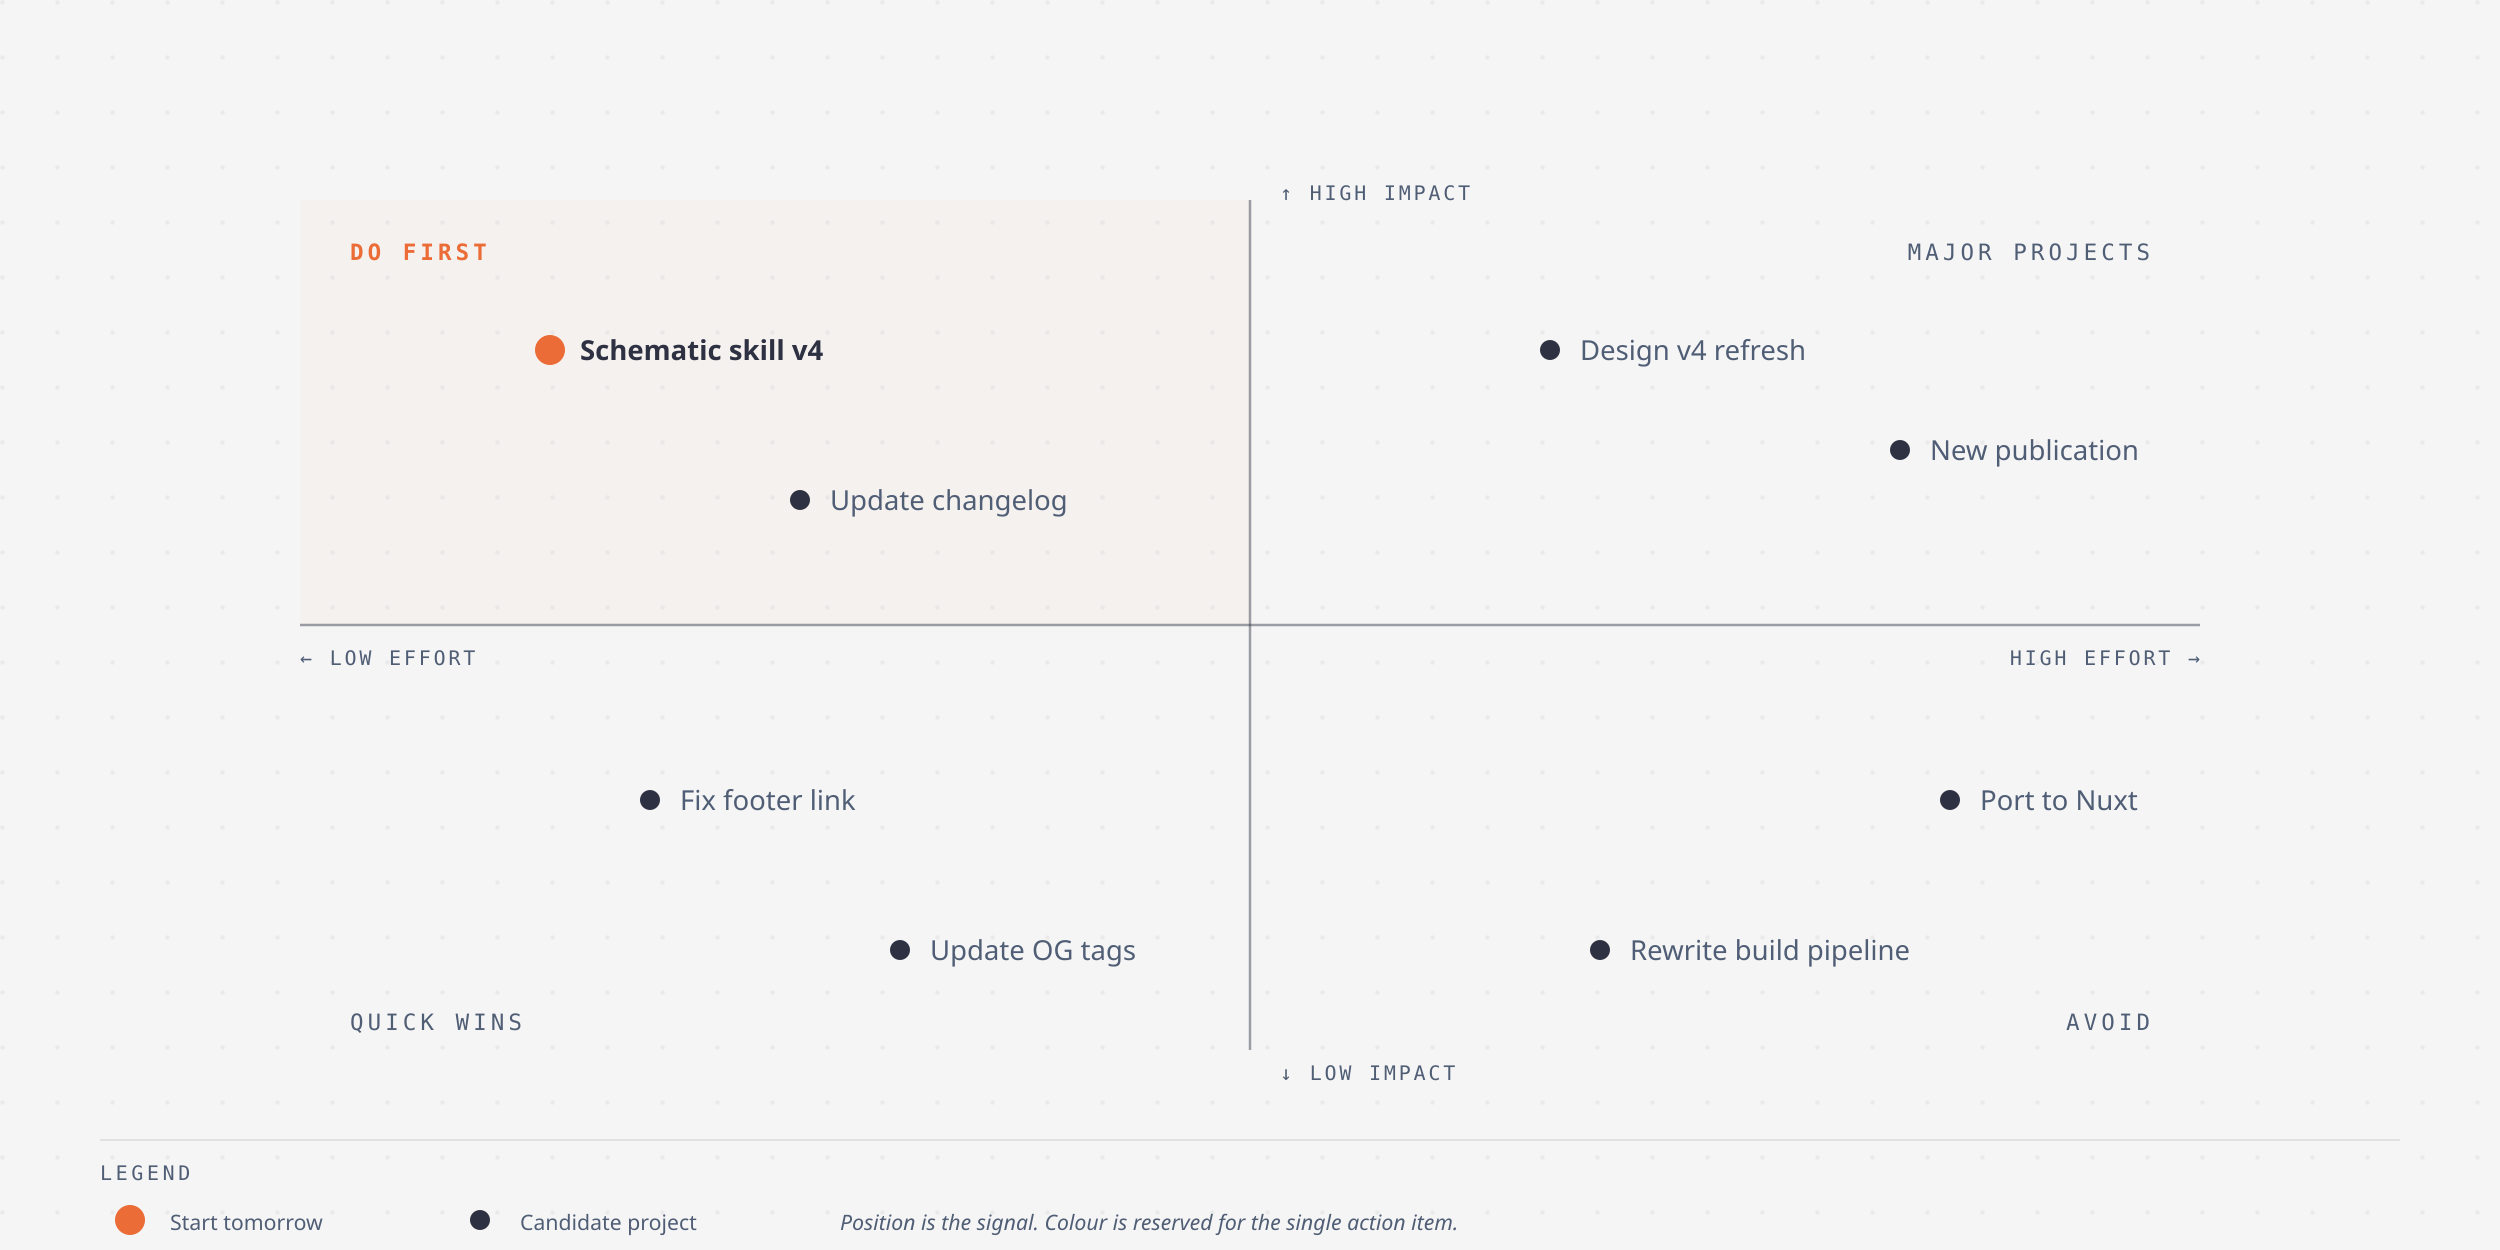
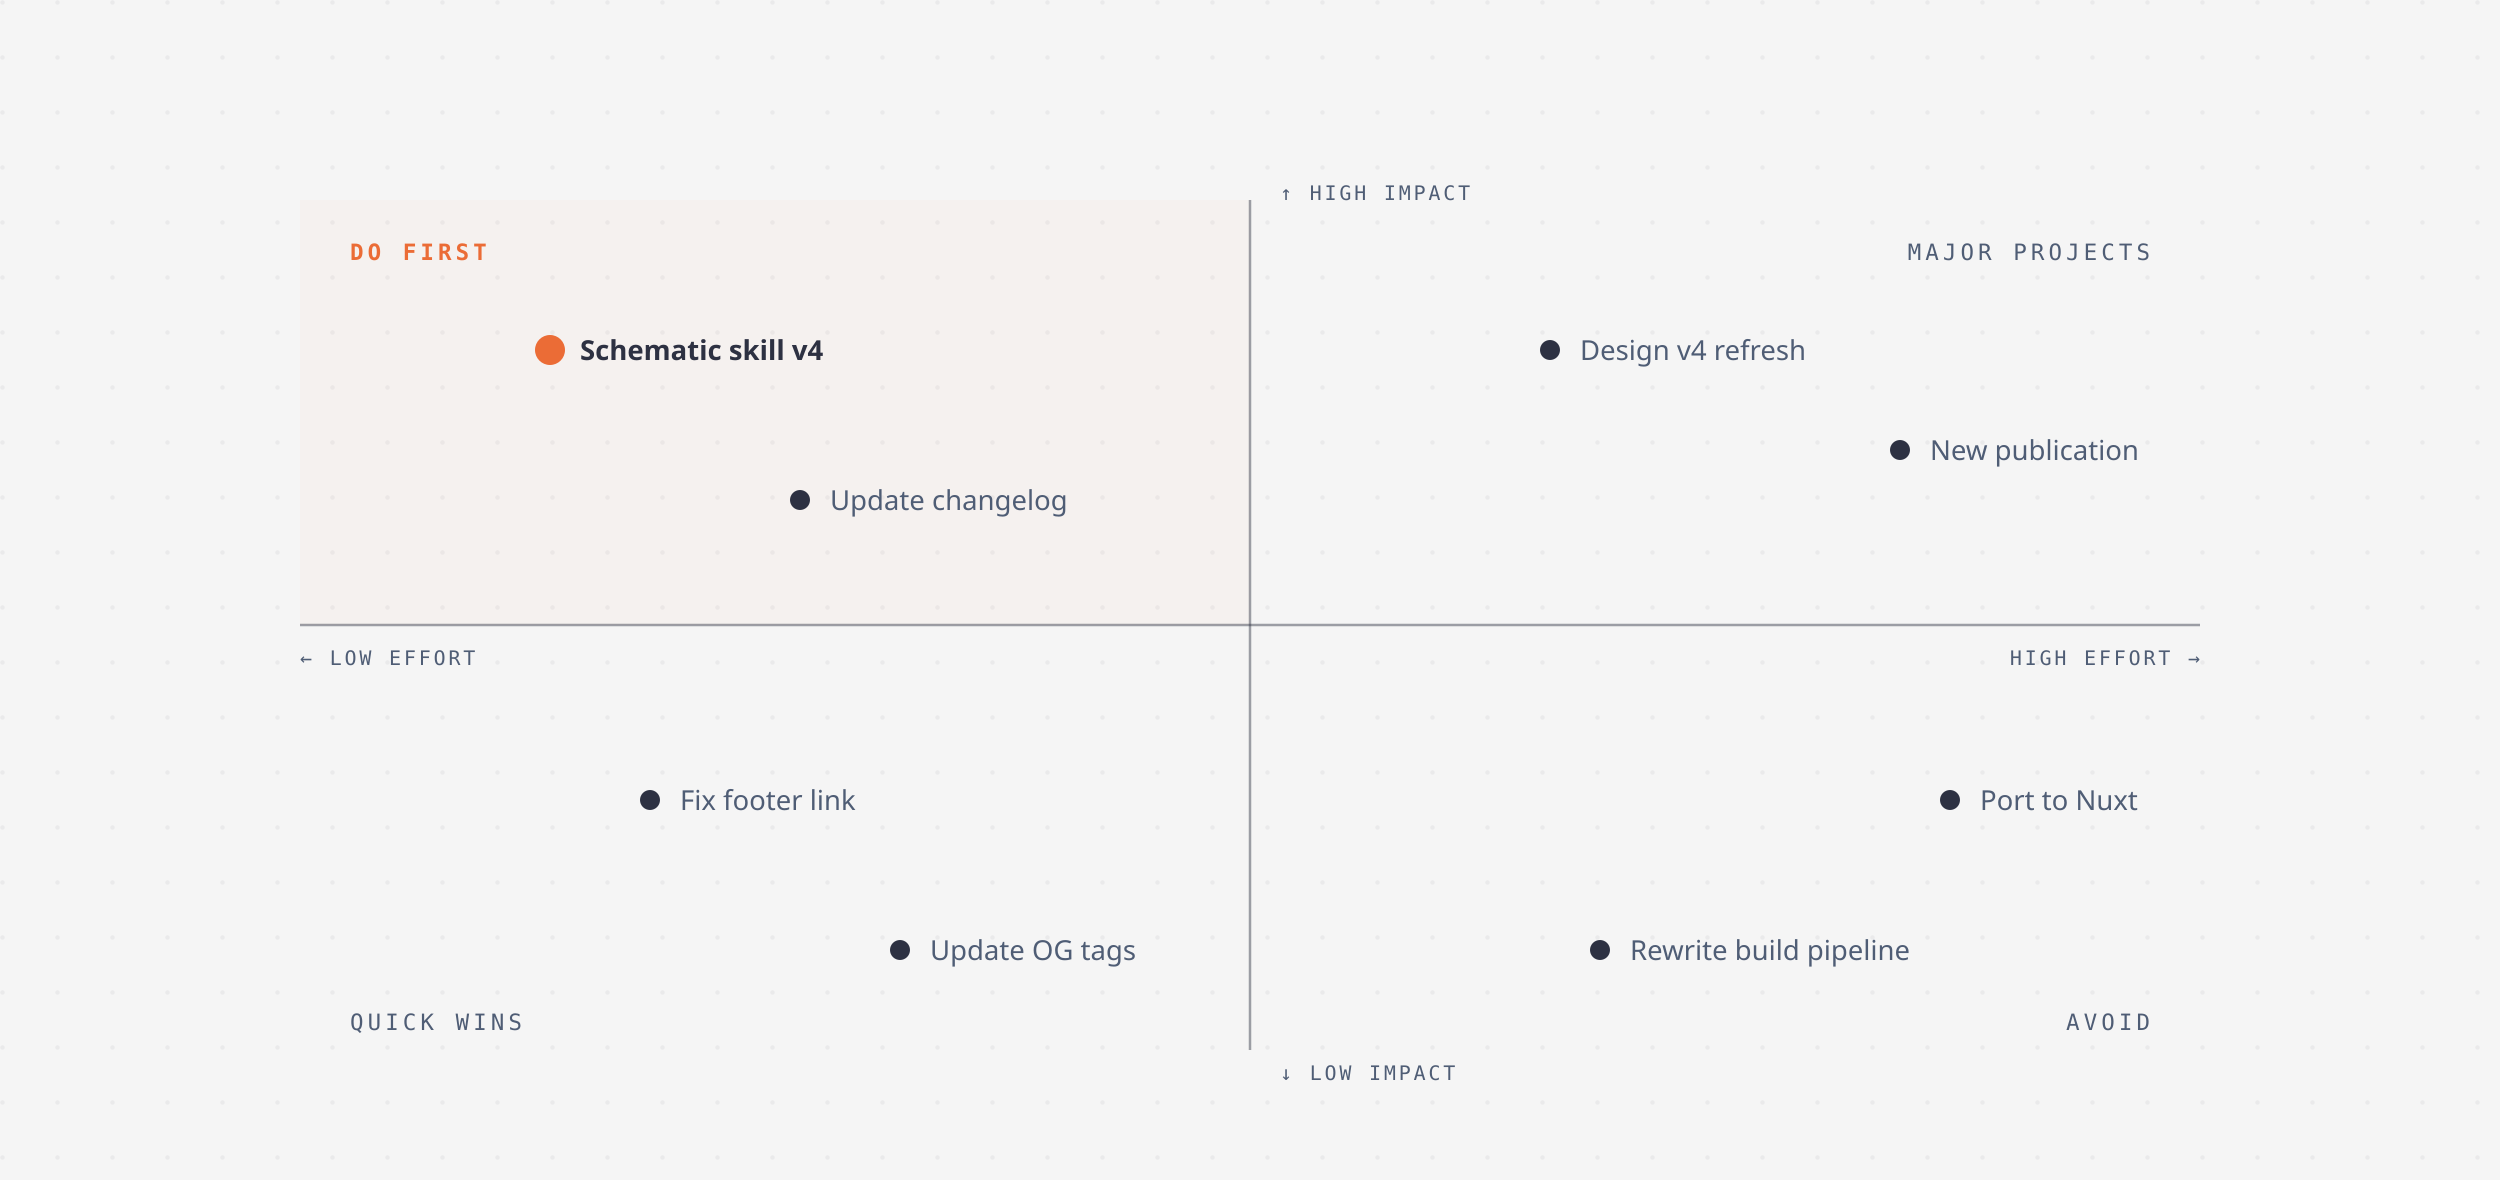
- <svg xmlns="http://www.w3.org/2000/svg" viewBox="0 0 1000 500" role="img" aria-labelledby="quadrant-title quadrant-desc">
+ <svg xmlns="http://www.w3.org/2000/svg" viewBox="0 0 1000 472" role="img" aria-labelledby="quadrant-title quadrant-desc">
  <defs>
    <style>
/* page-css */
@font-face { font-family: 'Amazon Ember'; font-weight: 300; font-style: normal; src: local('Amazon Ember Light'), local('Amazon Ember'); }
@font-face { font-family: 'Amazon Ember'; font-weight: 400; font-style: normal; src: local('Amazon Ember'); }
@font-face { font-family: 'Amazon Ember'; font-weight: 400; font-style: italic; src: local('Amazon Ember Italic'), local('Amazon Ember'); }
@font-face { font-family: 'Amazon Ember'; font-weight: 600; font-style: normal; src: local('Amazon Ember Medium'), local('Amazon Ember'); }
@font-face { font-family: 'Amazon Ember'; font-weight: 700; font-style: normal; src: local('Amazon Ember Bold'), local('Amazon Ember'); }
@font-face { font-family: 'Amazon Ember'; font-weight: 800; font-style: normal; src: local('Amazon Ember Heavy'), local('Amazon Ember'); }
@font-face { font-family: 'Amazon Ember Mono'; font-weight: 400; font-style: normal; src: local('Amazon Ember Mono'); }
@font-face { font-family: 'Amazon Ember Mono'; font-weight: 700; font-style: normal; src: local('Amazon Ember Mono Bold'), local('Amazon Ember Mono'); }
/* /page-css */
    </style>
    <pattern id="dots" width="22" height="22" patternUnits="userSpaceOnUse">
      <circle cx="1" cy="1" r="0.9" fill="rgba(45,49,66,0.10)" />
    </pattern>
  </defs>
  <rect width="100%" height="100%" fill="#f5f5f5" />
  <rect width="100%" height="100%" fill="url(#dots)" opacity="0.55" />
  <rect x="120" y="80" width="380" height="170" fill="rgba(235,108,54,0.03)" />
  <line x1="120" y1="250" x2="880" y2="250" stroke="rgba(45,49,66,0.45)" stroke-width="1" />
  <line x1="500" y1="80" x2="500" y2="420" stroke="rgba(45,49,66,0.45)" stroke-width="1" />
  <text x="880" y="266" fill="#4f5d75" font-size="8" font-family="'Geist Mono', monospace" text-anchor="end" letter-spacing="0.14em">HIGH EFFORT →</text>
  <text x="120" y="266" fill="#4f5d75" font-size="8" font-family="'Geist Mono', monospace" letter-spacing="0.14em">← LOW EFFORT</text>
  <text x="512" y="80" fill="#4f5d75" font-size="8" font-family="'Geist Mono', monospace" letter-spacing="0.14em">↑ HIGH IMPACT</text>
  <text x="512" y="432" fill="#4f5d75" font-size="8" font-family="'Geist Mono', monospace" letter-spacing="0.14em">↓ LOW IMPACT</text>
  <text x="140" y="104" fill="#eb6c36" font-size="9" font-family="'Geist Mono', monospace" letter-spacing="0.18em" font-weight="600">DO FIRST</text>
  <text x="860" y="104" fill="#4f5d75" font-size="9" font-family="'Geist Mono', monospace" text-anchor="end" letter-spacing="0.18em">MAJOR PROJECTS</text>
  <text x="140" y="412" fill="#4f5d75" font-size="9" font-family="'Geist Mono', monospace" letter-spacing="0.18em">QUICK WINS</text>
  <text x="860" y="412" fill="#4f5d75" font-size="9" font-family="'Geist Mono', monospace" text-anchor="end" letter-spacing="0.18em">AVOID</text>
  <circle cx="220" cy="140" r="6" fill="#eb6c36" />
  <text x="232" y="144" fill="#2d3142" font-size="11" font-weight="600" font-family="'Geist', sans-serif">Schematic skill v4</text>
  <circle cx="320" cy="200" r="4" fill="#2d3142" />
  <text x="332" y="204" fill="#4f5d75" font-size="11" font-family="'Geist', sans-serif">Update changelog</text>
  <circle cx="620" cy="140" r="4" fill="#2d3142" />
  <text x="632" y="144" fill="#4f5d75" font-size="11" font-family="'Geist', sans-serif">Design v4 refresh</text>
  <circle cx="760" cy="180" r="4" fill="#2d3142" />
  <text x="772" y="184" fill="#4f5d75" font-size="11" font-family="'Geist', sans-serif">New publication</text>
  <circle cx="260" cy="320" r="4" fill="#2d3142" />
  <text x="272" y="324" fill="#4f5d75" font-size="11" font-family="'Geist', sans-serif">Fix footer link</text>
  <circle cx="360" cy="380" r="4" fill="#2d3142" />
  <text x="372" y="384" fill="#4f5d75" font-size="11" font-family="'Geist', sans-serif">Update OG tags</text>
  <circle cx="640" cy="380" r="4" fill="#2d3142" />
  <text x="652" y="384" fill="#4f5d75" font-size="11" font-family="'Geist', sans-serif">Rewrite build pipeline</text>
  <circle cx="780" cy="320" r="4" fill="#2d3142" />
  <text x="792" y="324" fill="#4f5d75" font-size="11" font-family="'Geist', sans-serif">Port to Nuxt</text>
-   <line x1="40" y1="456" x2="960" y2="456" stroke="rgba(45,49,66,0.10)" stroke-width="0.8" />
-   <text x="40" y="472" fill="#4f5d75" font-size="8" font-family="'Geist Mono', monospace" letter-spacing="0.18em">LEGEND</text>
-   <circle cx="52" cy="488" r="6" fill="#eb6c36" />
-   <text x="68" y="492" fill="#4f5d75" font-size="8.5" font-family="'Geist', sans-serif">Start tomorrow</text>
-   <circle cx="192" cy="488" r="4" fill="#2d3142" />
-   <text x="208" y="492" fill="#4f5d75" font-size="8.5" font-family="'Geist', sans-serif">Candidate project</text>
-   <text x="336" y="492" fill="#4f5d75" font-size="8.5" font-family="'Geist', sans-serif" font-style="italic">Position is the signal. Colour is reserved for the single action item.</text>
</svg>
